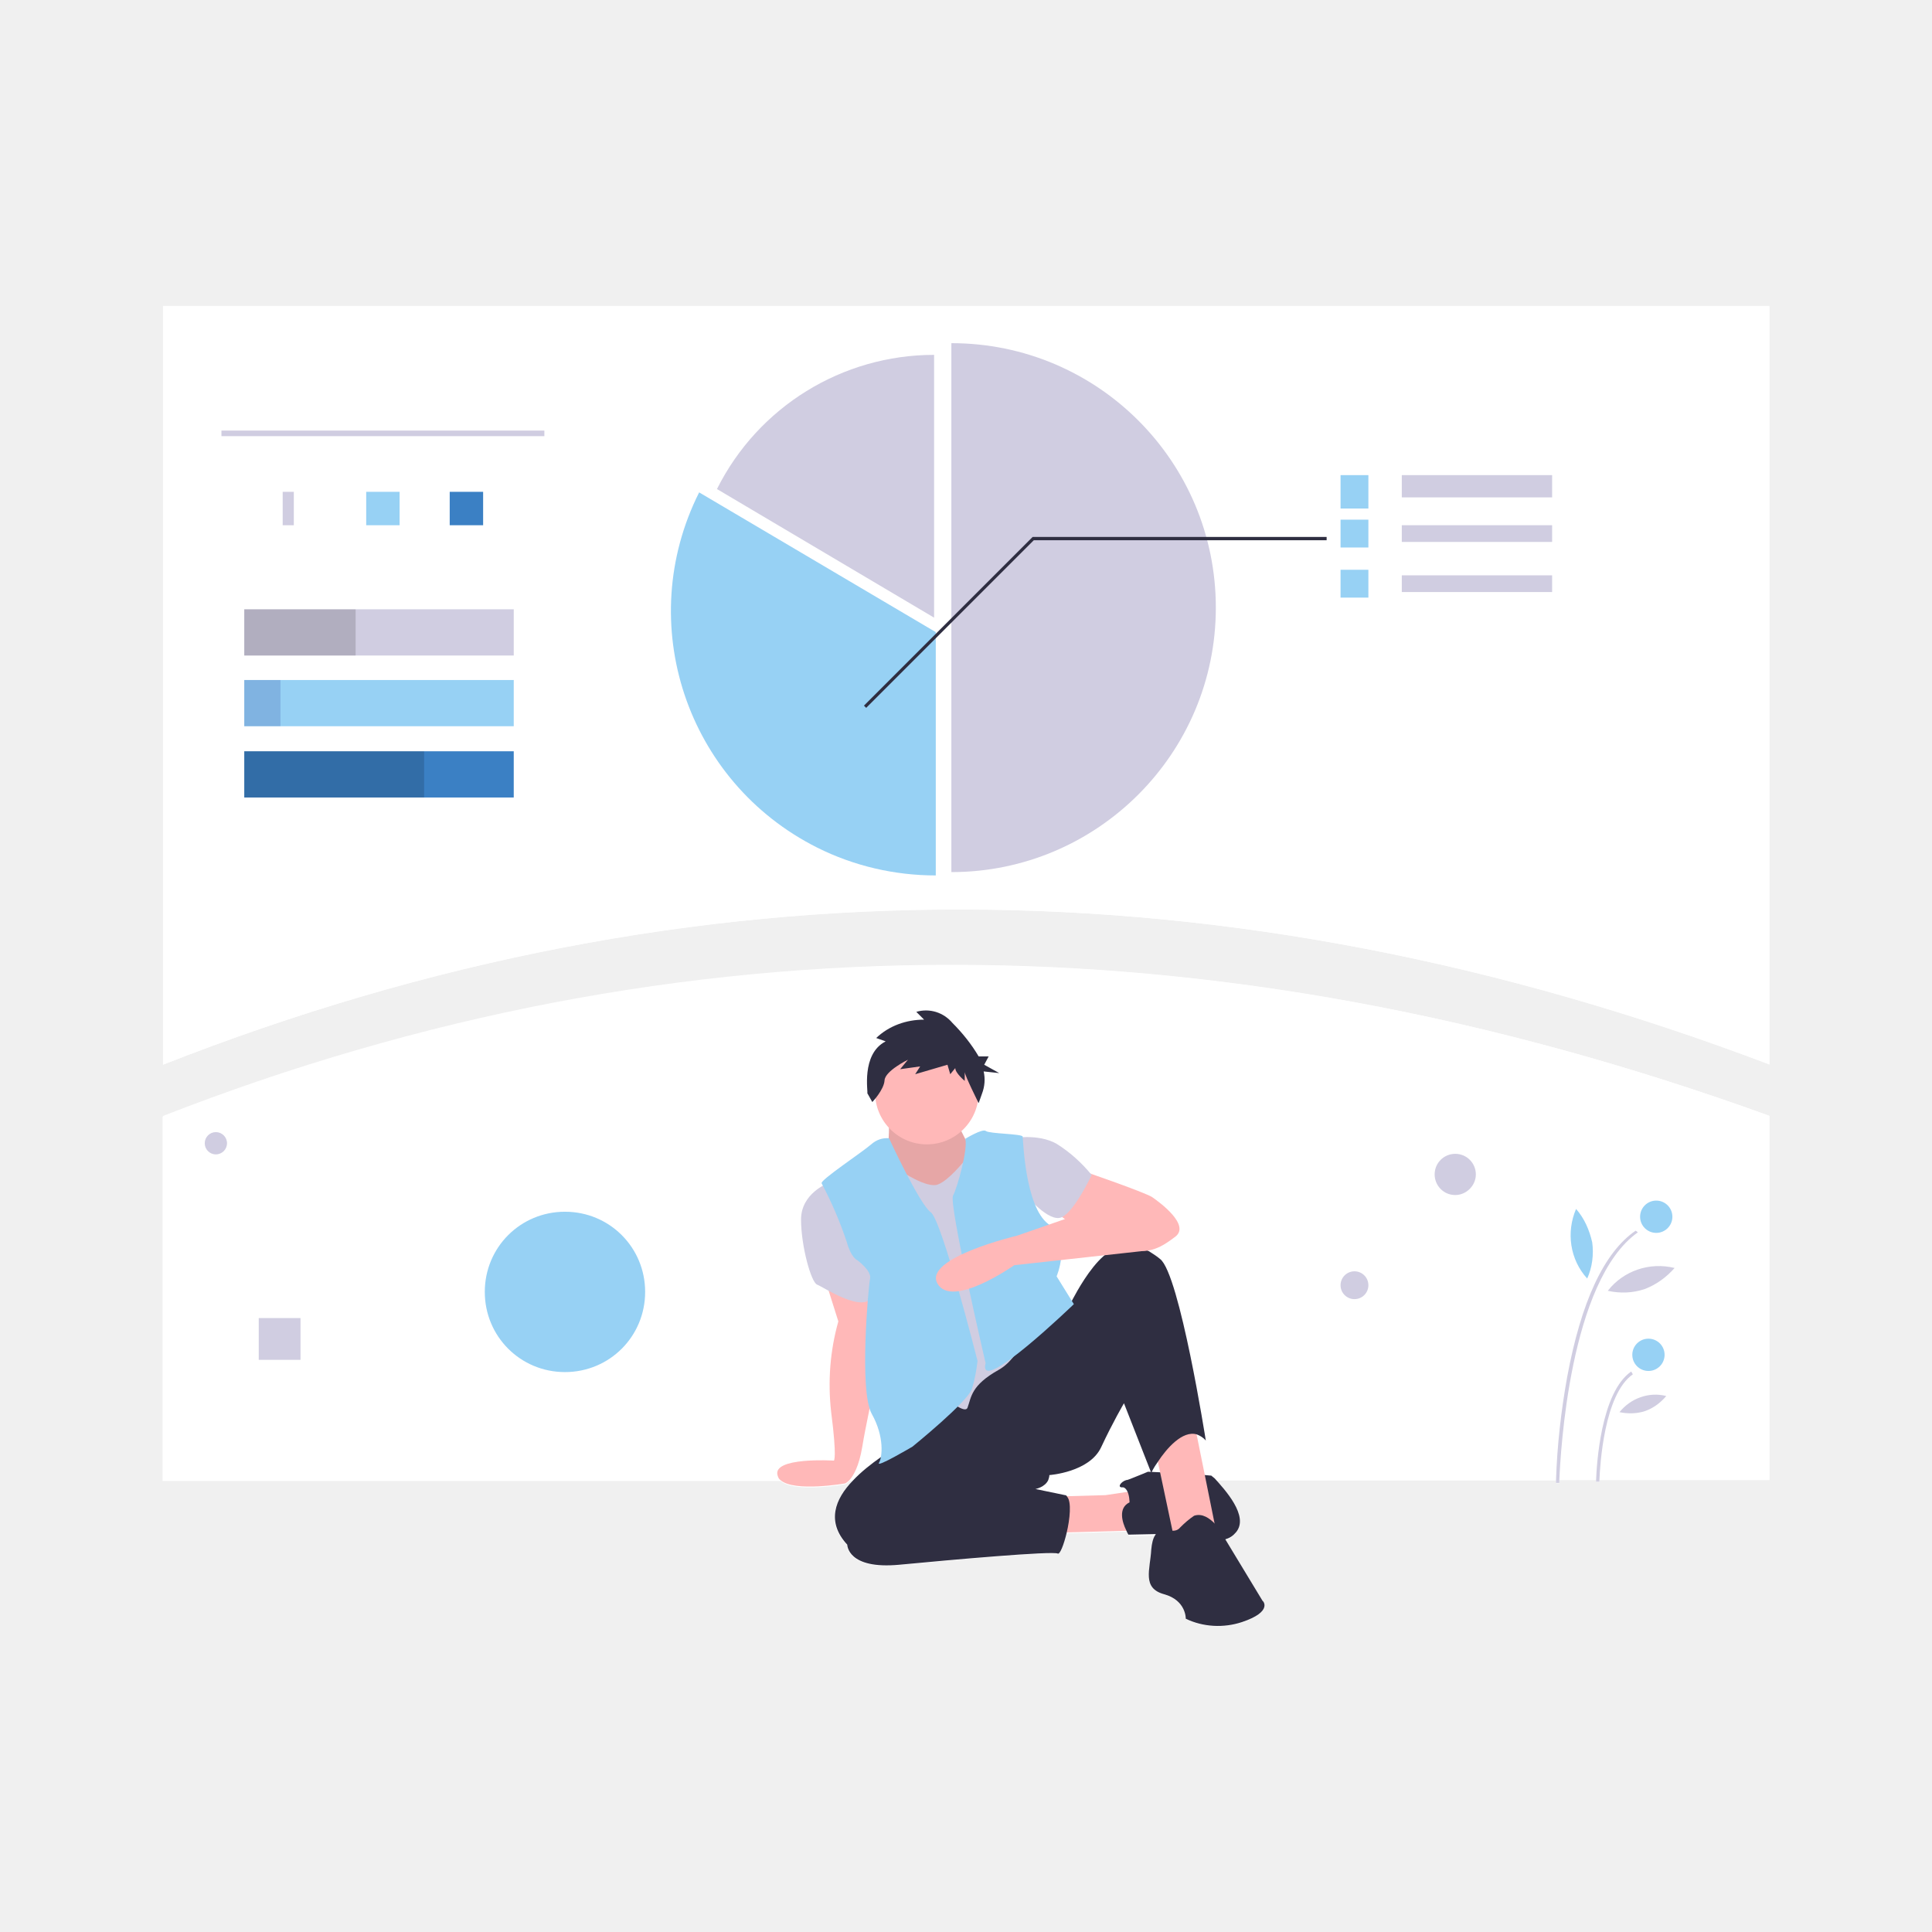
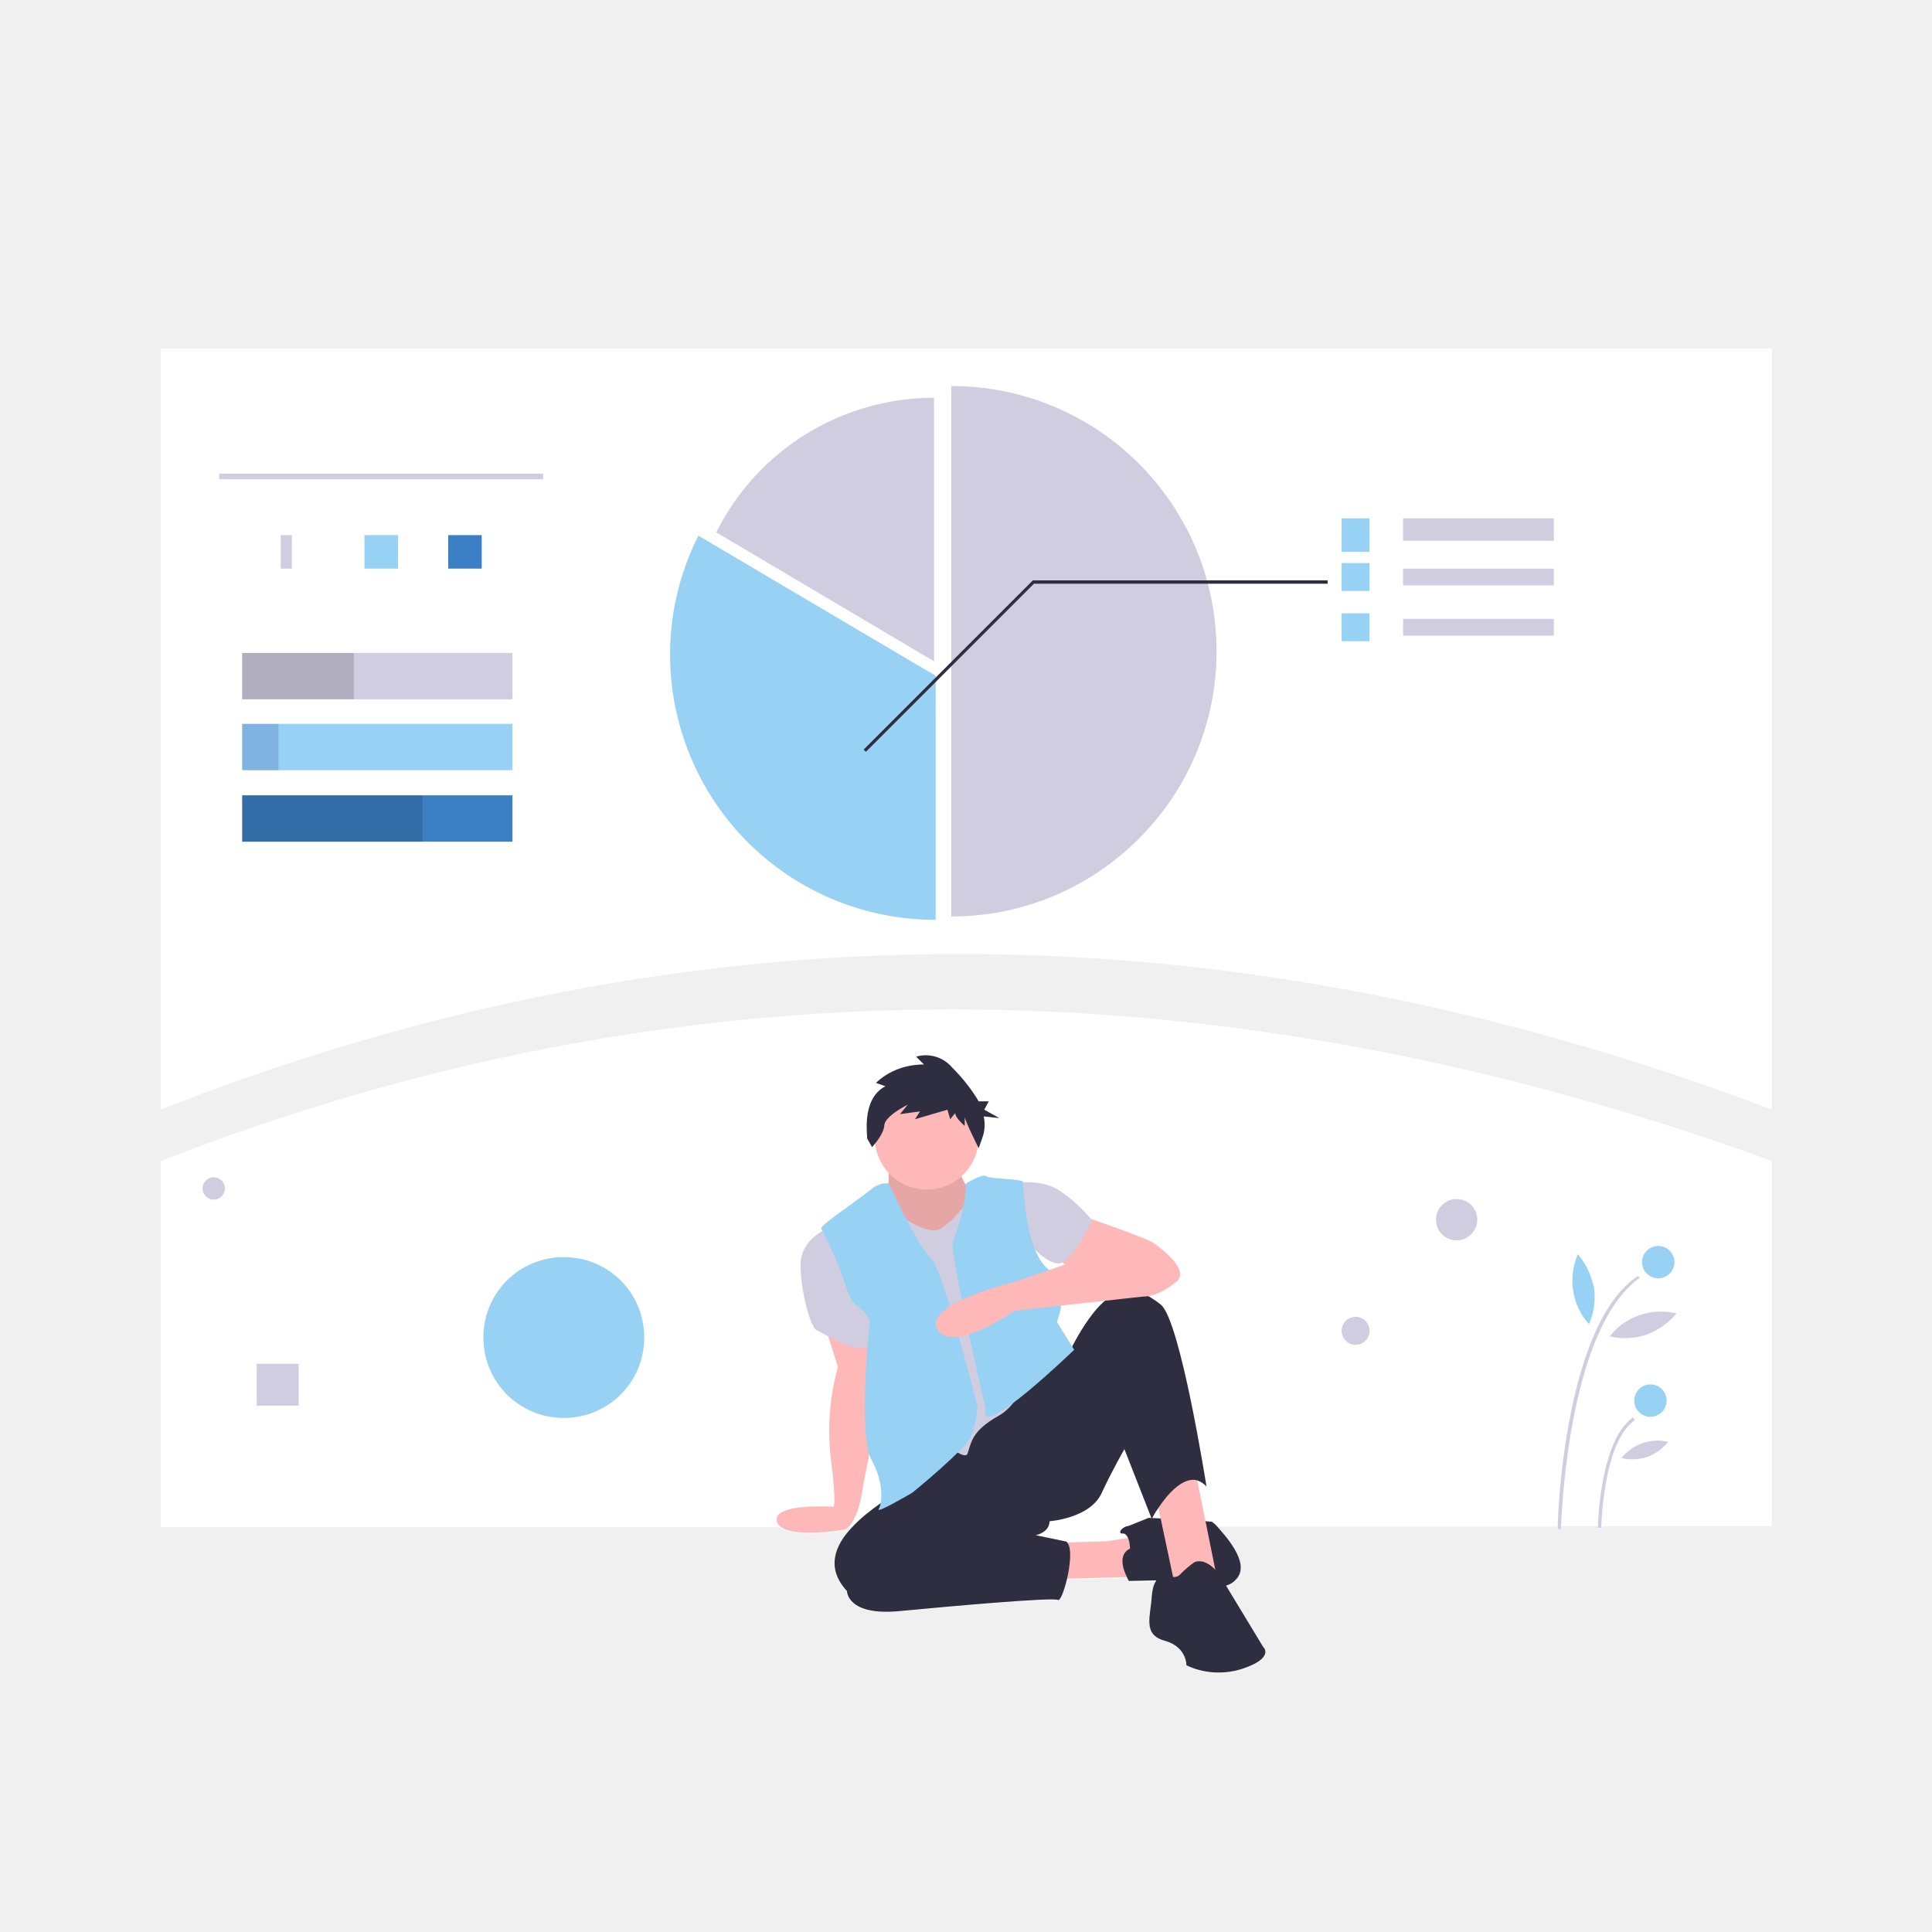
- <svg xmlns="http://www.w3.org/2000/svg" version="1.1" id="Layer_1" x="0px" y="0px" viewBox="0 0 347 347" style="enable-background:new 0 0 347 347;" xml:space="preserve">
+ <svg xmlns="http://www.w3.org/2000/svg" version="1.1" id="Layer_1" x="0px" y="0px" viewBox="0 0 346 346" style="enable-background:new 0 0 346 346;" xml:space="preserve">
  <style type="text/css">
	.st0{fill:none;}
	.st1{fill:#FFFFFF;}
	.st2{fill:#D0CDE1;}
	.st3{fill:#97D1F4;}
	.st4{fill:#3B80C4;}
	.st5{opacity:0.15;enable-background:new    ;}
	.st6{opacity:0.15;fill:#000A74;enable-background:new    ;}
	.st7{fill:#2F2E41;}
	.st8{fill:#FFB8B8;}
	.st9{opacity:0.1;enable-background:new    ;}
+ 	.st10{opacity:0.17;fill:#3B80C4;enable-background:new    ;}
</style>
-   <rect x="-538" y="11.3" class="st0" width="347" height="347" />
  <g id="Artboard_1_1_">
-     <path class="st1" d="M317.8,55v136.2c-96.7-36.7-192.9-37.6-288.5,0V55H317.8z" />
-     <path class="st1" d="M317.8,200.4v65.4h-30.5c0,0.3,0,0.4,0,0.4l-0.6,0c0,0,0-0.2,0-0.4h-6.6c0,0.3,0,0.5,0,0.6l-0.6,0   c0-0.2,0-0.4,0-0.5h-61.4c1.7,1.6,6.3,6.6,3.8,9.5c-0.5,0.6-1.1,1-1.8,1.2l6.6,10.9c0,0,2,2-3.6,3.9c-3.3,1.1-7,0.9-10.1-0.6   c0,0,0.1-3.3-3.9-4.4c-4-1.1-2.5-4.4-2.3-8c0.1-1.1,0.3-2,0.7-2.6l-4.7,0.1c0,0-0.2-0.3-0.4-0.8l-10.9,0.3   c-0.5,2.1-1.2,3.9-1.6,3.7c-0.9-0.5-19,1.1-28.4,2c-9.4,0.9-9.4-3.6-9.4-3.6c-3.8-4.1-2.2-8.2,1-11.5h-0.5   c-0.5,0.5-0.8,0.6-0.8,0.6s-9.1,1.6-11.6-0.6H29.2v-65.4C122,164.3,218.1,164.3,317.8,200.4z" />
+     <path class="st1" d="M317.3,62.5v136.2c-96.7-36.7-192.9-37.6-288.5,0V62.5H317.3z" />
+     <path class="st1" d="M317.3,207.9v65.4h-30.5c0,0.3,0,0.4,0,0.4h-0.6c0,0,0-0.2,0-0.4h-6.6c0,0.3,0,0.5,0,0.6H279   c0-0.2,0-0.4,0-0.5h-61.4c1.7,1.6,6.3,6.6,3.8,9.5c-0.5,0.6-1.1,1-1.8,1.2l6.6,10.9c0,0,2,2-3.6,3.9c-3.3,1.1-7,0.9-10.1-0.6   c0,0,0.1-3.3-3.9-4.4s-2.5-4.4-2.3-8c0.1-1.1,0.3-2,0.7-2.6l-4.7,0.1c0,0-0.2-0.3-0.4-0.8l-10.9,0.3c-0.5,2.1-1.2,3.9-1.6,3.7   c-0.9-0.5-19,1.1-28.4,2c-9.4,0.9-9.4-3.6-9.4-3.6c-3.8-4.1-2.2-8.2,1-11.5h-0.5c-0.5,0.5-0.8,0.6-0.8,0.6s-9.1,1.6-11.6-0.6H28.8   v-65.4C121.5,171.8,217.6,171.8,317.3,207.9z" />
    <g id="Group_8_1_" transform="translate(29.472 54.635)">
-       <path class="st1" d="M288.3,0.3v136.2C191.6,99.9,95.4,99-0.2,136.6V0.3H288.3z" />
-       <polygon id="Rectangle_23_1_" class="st2" points="10.3,10.7 68.3,10.7 68.3,10.7   " />
-       <polygon id="Rectangle_24_1_" class="st2" points="10.3,17.7 68.3,17.7 68.3,17.7   " />
-       <rect id="Rectangle_25_1_" x="10.3" y="22.7" class="st2" width="58" height="1" />
-       <rect id="Rectangle_26_1_" x="21.3" y="33.7" class="st2" width="2" height="6" />
-       <rect id="Rectangle_27_1_" x="36.3" y="33.7" class="st3" width="6" height="6" />
-       <rect id="Rectangle_28_1_" x="51.3" y="33.7" class="st4" width="6" height="6" />
-       <rect id="Rectangle_29_1_" x="14.4" y="54.8" class="st2" width="48.4" height="8.3" />
-       <rect id="Rectangle_30_1_" x="14.4" y="67.5" class="st3" width="48.4" height="8.3" />
-       <rect id="Rectangle_31_1_" x="14.4" y="80.3" class="st4" width="48.4" height="8.3" />
-       <rect id="Rectangle_32_1_" x="14.4" y="54.8" class="st5" width="20" height="8.3" />
-       <rect id="Rectangle_33_1_" x="14.4" y="67.5" class="st6" width="6.5" height="8.3" />
-       <rect id="Rectangle_34_1_" x="14.4" y="80.3" class="st5" width="32.3" height="8.3" />
-       <path id="Path_44_1_" class="st2" d="M141.4,7v95c26.2,0,47.5-21.3,47.5-47.5S167.7,7,141.4,7z" />
-       <path id="Path_45_1_" class="st2" d="M138.3,9.1c-16.5,0-31.6,9.3-39,24.1l39,23.1V9.1z" />
-       <path id="Path_46_1_" class="st3" d="M96.1,33.8c-11.8,23.5-2.3,52,21.2,63.8c6.6,3.3,13.9,5,21.3,5V58.9L96.1,33.8z" />
-       <rect id="Rectangle_35_1_" x="222.3" y="30.7" class="st2" width="27" height="4" />
-       <rect id="Rectangle_36_1_" x="211.3" y="30.7" class="st3" width="5" height="6" />
-       <rect id="Rectangle_37_1_" x="222.3" y="39.7" class="st2" width="27" height="3" />
-       <rect id="Rectangle_38_1_" x="211.3" y="38.7" class="st3" width="5" height="5" />
-       <rect id="Rectangle_39_1_" x="222.3" y="48.7" class="st2" width="27" height="3" />
-       <rect id="Rectangle_40_1_" x="211.3" y="47.7" class="st3" width="5" height="5" />
-       <path id="Path_47_1_" class="st7" d="M126.1,72.5l-0.4-0.4L156,41.8h52.8v0.6h-52.6L126.1,72.5z" />
-       <path class="st1" d="M288.3,145.8v65.4H-0.2v-65.4C92.5,109.6,188.7,109.6,288.3,145.8z" />
-       <path class="st8" d="M128.9,187.6c0,0-1.2,5.4-2.2,10.8c-0.5,2.5-1,4.9-1.3,6.8c-0.6,3.6-1.6,5.2-2.3,6c-0.5,0.5-0.8,0.6-0.8,0.6    s-9.1,1.6-11.6-0.6c-0.3-0.2-0.4-0.5-0.5-0.8c-1.1-3.4,10.1-2.7,10.1-2.7s0.6-0.3-0.5-8.8c-0.6-5.4-0.2-10.9,1.3-16.2l-1.8-5.7    l-0.8-2.4l8.2,2.1v0l0.4,2L128.9,187.6z" />
-       <path id="Path_50_1_" class="st2" d="M119.2,157.9c0,0-4.8,1.8-4.8,6.5s1.8,11.3,2.9,11.7s8.6,5.5,10,1.9    C128.7,174.3,119.2,157.9,119.2,157.9z" />
-       <polygon class="st8" points="176.7,212.7 174.5,220.3 172.9,220.3 162,220.6 155.9,220.8 159.1,214.3 162.1,214.1 169.1,213.9     173.1,213.3   " />
-       <path class="st7" d="M192.5,220.6c-0.5,0.6-1.1,1-1.8,1.2c-1.7,0.7-3.9,0.5-5.7,0.1c-1.9-0.4-3.3-1-3.3-1l-0.5,0l-3.3,0l-4.7,0.1    c0,0-0.2-0.3-0.4-0.8c-0.7-1.4-1.5-4,0.6-5c0,0,0-1.2-0.4-2c-0.2-0.4-0.5-0.7-0.8-0.7c-1.1,0.1-0.4-1,0.6-1.3    c0.2,0,0.4-0.1,0.7-0.2c1.3-0.5,3.2-1.3,3.2-1.3l2.2,0.1l8.1,0.5l1.1,0.1c0,0,0.2,0.2,0.6,0.5C190.4,212.8,195,217.7,192.5,220.6z    " />
-       <path id="Path_53_1_" class="st8" d="M178,205.6l3.6,17l7.5-1.5l-4.3-21.3l-4.5-2.4L178,205.6z" />
-       <path class="st7" d="M187.1,204.1c-0.5-0.6-1.1-0.9-1.6-1.1c-2.6-0.8-5.5,2.6-7,4.9c-0.8,1.1-1.2,2-1.2,2l-4.9-12.5    c0,0-2,3.4-4.1,7.9c-2.1,4.5-9.3,5-9.3,5c0,0.3-0.1,0.6-0.2,0.9c-0.6,1.3-2.3,1.6-2.3,1.6s2.9,0.6,5.3,1.1c0.2,0,0.3,0.1,0.4,0.3    c0.8,0.9,0.5,4-0.1,6.5c-0.5,2.1-1.2,3.9-1.6,3.7c-0.9-0.5-19,1.1-28.4,2c-9.4,0.9-9.4-3.6-9.4-3.6c-3.8-4.1-2.2-8.2,1-11.5    c1.5-1.6,3.3-3,5-4.2c3.2-2.2,6.2-3.5,6.2-3.5l6.9-6l3.3-2.8l3.7-3.2l5.6-4.9l8.5-7.4c0,0,0.1-0.2,0.3-0.6c0.8-1.5,3-5.5,5.5-7.7    c0.2-0.2,0.5-0.4,0.7-0.6c0.6-0.4,1.1-0.8,1.7-1c1.7-0.8,3.3-0.6,5,0.3c0.3,0.1,0.5,0.3,0.8,0.4c0.6,0.4,1.3,0.8,2,1.4    C182.4,174.2,187.1,204.1,187.1,204.1z" />
-       <path class="st7" d="M193.6,236.7c-3.3,1.1-7,0.9-10.1-0.6c0,0,0.1-3.3-3.9-4.4c-4-1.1-2.5-4.4-2.3-8c0.1-1.1,0.3-2,0.7-2.6    c0.8-1.5,1.9-1.8,2-1.4c0.1,0.3,0.5,0.6,1.1,0.6c0.5,0,1-0.1,1.4-0.6c0.8-0.8,1.6-1.5,2.5-2.1c1.5-0.5,2.8,0.5,3.7,1.4    c0.7,0.7,1.1,1.5,1.1,1.5l0.9,1.5l6.6,10.9C197.3,232.8,199.3,234.8,193.6,236.7z" />
-       <path id="Path_56_1_" class="st8" d="M164.2,155.4c0,0,12,4.1,13.3,5s6.9,5,4.1,7.1s-5,3.5-10.4,1.9s-11.4-6.6-11.4-6.6    L164.2,155.4z" />
-       <path id="Path_57_1_" class="st2" d="M152.2,149.8c0,0,4.8-0.9,8.1,1c2.4,1.5,4.5,3.4,6.3,5.6c0,0-3.1,6.6-5.4,7.6s-6.4-4-6.4-4    L152.2,149.8z" />
-       <path id="Path_58_1_" class="st8" d="M130.2,146.2c0,0,0.1,4.9-0.4,5.4s6,15.3,13.2,8.8s1.6-9.1,1.6-9.1s-2.6-4.9-2.5-5.4    s-11.7,0-11.7,0L130.2,146.2z" />
-       <path id="Path_59_1_" class="st9" d="M130.2,146.2c0,0,0.1,4.9-0.4,5.4s6,15.3,13.2,8.8s1.6-9.1,1.6-9.1s-2.6-4.9-2.5-5.4    s-11.7,0-11.7,0L130.2,146.2z" />
-       <path id="Path_60_1_" class="st2" d="M132.2,155.6c0,0,4.8,3.3,6.8,2.5s4.5-4,4.8-4.3s13,25.4,13,25.4s-1.9,9.4-6.9,12.2    s-4.9,4.9-5.6,6.8s-8.7-6-8.7-6l-5.1-21.8v-13.3L132.2,155.6z" />
-       <path id="Path_61_1_" class="st3" d="M130.2,149.8c-1.2-0.1-2.3,0.3-3.2,1.1c-1.6,1.4-9.3,6.5-8.9,7c1.8,3.4,3.3,6.9,4.5,10.5    c0.8,2.9,1.9,3.3,1.9,3.3s2.6,1.9,2.3,3.3s-2,20.2,0.3,24.3c2.3,4.1,1.9,7.8,1.3,8.8c-0.6,1,6-2.9,6-2.9s9.9-8,10.7-10.4    c0.5-1.6,0.8-3.3,1-5c0,0-6.4-25.3-8.4-26.7S130.2,149.8,130.2,149.8z" />
-       <path id="Path_62_1_" class="st3" d="M143.9,149.9c0,0,3.1-1.9,3.7-1.4s6.5,0.5,6.6,1s0.4,12.5,4.6,15.7s1.5,9.4,1.5,9.4l3.1,5    c0,0-17,16.4-15.9,10.8c0.1-0.3,0-0.4,0-0.4s-6.6-28.4-5.8-29.9S144.4,151.7,143.9,149.9z" />
-       <path id="Path_63_1_" class="st8" d="M170.2,161.4l-17,5.9c0,0-16.9,4-14.3,8.6s13.8-3.3,13.8-3.3l22.7-2.5    C175.4,170.1,184.4,162.5,170.2,161.4z" />
-       <circle id="Ellipse_14_1_" class="st8" cx="137" cy="141.6" r="9.3" />
-       <path id="Path_64_1_" class="st7" d="M129.6,132.4l-1.7-0.6c2.3-2.2,5.4-3.3,8.6-3.3l-1.4-1.4c2.4-0.7,4.9,0.1,6.5,2    c1.8,1.8,3.4,3.8,4.7,6h1.8l-0.8,1.5l2.7,1.5l-2.8-0.3c0.3,1.3,0.2,2.7-0.3,4l-0.6,1.7c0,0-2.5-5-2.5-5.6v1.6c0,0-1.7-1.4-1.7-2.3    l-0.9,1.1l-0.5-1.7l-5.8,1.7l0.9-1.4l-3.6,0.5l1.4-1.7c0,0-4.1,2-4.2,3.7s-2.2,3.9-2.2,3.9l-0.9-1.6    C126.5,141.7,125.1,134.7,129.6,132.4z" />
-       <path class="st2" d="M264.7,166.7c-12.3,8.7-13.9,39.8-14.1,44.4c0,0.3,0,0.5,0,0.6l-0.6,0c0-0.2,0-0.4,0-0.5    c0.2-6.2,0.9-12.4,2-18.5c2.5-13.5,6.6-22.4,12.3-26.3L264.7,166.7z" />
-       <path class="st2" d="M263.8,192.2c-5.2,3.6-5.9,16.5-6,18.9c0,0.3,0,0.4,0,0.4l-0.6,0c0,0,0-0.2,0-0.4c0.1-2.5,0.8-15.6,6.3-19.4    L263.8,192.2z" />
-       <circle id="Ellipse_15_1_" class="st3" cx="268" cy="163.9" r="2.9" />
-       <circle id="Ellipse_16_1_" class="st3" cx="266.6" cy="188.7" r="2.9" />
-       <path id="Path_67_1_" class="st3" d="M256.5,168.5c0.3,2.2,0,4.5-0.9,6.5c-3.1-3.4-3.8-8.3-2-12.5    C255.1,164.2,256,166.3,256.5,168.5z" />
-       <path id="Path_68_1_" class="st2" d="M265.9,176.9c-2.1,0.7-4.4,0.8-6.6,0.3c2.8-3.6,7.5-5.2,12-4.1    C269.8,174.8,268,176.1,265.9,176.9z" />
-       <path id="Path_69_1_" class="st2" d="M266,198.8c-1.5,0.5-3.1,0.5-4.6,0.2c2-2.5,5.3-3.7,8.4-2.9    C268.7,197.4,267.4,198.3,266,198.8z" />
-       <path class="st2" d="M231.9,160c-2.1,0-3.7-1.7-3.7-3.7c0-2.1,1.7-3.7,3.7-3.7c2.1,0,3.7,1.7,3.7,3.7S233.9,160,231.9,160    C231.9,160,231.9,160,231.9,160z" />
-       <path class="st2" d="M231.9,153.1c-1.7,0-3.2,1.4-3.2,3.2s1.4,3.2,3.2,3.2s3.2-1.4,3.2-3.2S233.6,153.1,231.9,153.1L231.9,153.1z" />
-       <circle id="Ellipse_17_1_" class="st2" cx="213.8" cy="176.2" r="2.5" />
-       <circle id="Ellipse_18_1_" class="st2" cx="9.3" cy="150.7" r="2" />
-       <rect x="17" y="182.1" class="st2" width="7.5" height="7.5" />
-       <rect x="17.6" y="182.6" class="st2" width="6.3" height="6.3" />
-       <path class="st3" d="M72,163c-8,0-14.4,6.4-14.4,14.4c0,8,6.4,14.4,14.4,14.4c8,0,14.4-6.4,14.4-14.4S80,163,72,163    C72,163,72,163,72,163z" />
-       <polygon class="st3" points="69.6,183.9 63.4,177.7 65.1,176 69.6,180.4 79,171 80.7,172.7   " />
+       <path class="st1" d="M287.8,7.8V144c-96.7-36.7-192.9-37.6-288.5,0V7.8H287.8z" />
+       <rect id="Rectangle_25_1_" x="9.8" y="30.2" class="st2" width="58" height="1" />
+       <rect id="Rectangle_26_1_" x="20.8" y="41.2" class="st2" width="2" height="6" />
+       <rect id="Rectangle_27_1_" x="35.8" y="41.2" class="st3" width="6" height="6" />
+       <rect id="Rectangle_28_1_" x="50.8" y="41.2" class="st4" width="6" height="6" />
+       <rect id="Rectangle_29_1_" x="13.9" y="62.3" class="st2" width="48.4" height="8.3" />
+       <rect id="Rectangle_30_1_" x="13.9" y="75" class="st3" width="48.4" height="8.3" />
+       <rect id="Rectangle_31_1_" x="13.9" y="87.8" class="st4" width="48.4" height="8.3" />
+       <rect id="Rectangle_32_1_" x="13.9" y="62.3" class="st5" width="20" height="8.3" />
+       <rect id="Rectangle_33_1_" x="13.9" y="75" class="st6" width="6.5" height="8.3" />
+       <rect id="Rectangle_34_1_" x="13.9" y="87.8" class="st5" width="32.3" height="8.3" />
+       <path id="Path_44_1_" class="st2" d="M140.9,14.5v95c26.2,0,47.5-21.3,47.5-47.5S167.2,14.5,140.9,14.5z" />
+       <path id="Path_45_1_" class="st2" d="M137.8,16.6c-16.5,0-31.6,9.3-39,24.1l39,23.1V16.6z" />
+       <path id="Path_46_1_" class="st3" d="M95.6,41.3c-11.8,23.5-2.3,52,21.2,63.8c6.6,3.3,13.9,5,21.3,5V66.4L95.6,41.3z" />
+       <rect id="Rectangle_35_1_" x="221.8" y="38.2" class="st2" width="27" height="4" />
+       <rect id="Rectangle_36_1_" x="210.8" y="38.2" class="st3" width="5" height="6" />
+       <rect id="Rectangle_37_1_" x="221.8" y="47.2" class="st2" width="27" height="3" />
+       <rect id="Rectangle_38_1_" x="210.8" y="46.2" class="st3" width="5" height="5" />
+       <rect id="Rectangle_39_1_" x="221.8" y="56.2" class="st2" width="27" height="3" />
+       <rect id="Rectangle_40_1_" x="210.8" y="55.2" class="st3" width="5" height="5" />
+       <path id="Path_47_1_" class="st7" d="M125.6,80l-0.4-0.4l30.3-30.3h52.8v0.6h-52.6L125.6,80z" />
+       <path class="st1" d="M287.8,153.3v65.4H-0.7v-65.4C92,117.1,188.2,117.1,287.8,153.3z" />
+       <path class="st8" d="M128.4,195.1c0,0-1.2,5.4-2.2,10.8c-0.5,2.5-1,4.9-1.3,6.8c-0.6,3.6-1.6,5.2-2.3,6c-0.5,0.5-0.8,0.6-0.8,0.6    s-9.1,1.6-11.6-0.6c-0.3-0.2-0.4-0.5-0.5-0.8c-1.1-3.4,10.1-2.7,10.1-2.7s0.6-0.3-0.5-8.8c-0.6-5.4-0.2-10.9,1.3-16.2l-1.8-5.7    l-0.8-2.4l8.2,2.1l0,0l0.4,2L128.4,195.1z" />
+       <path id="Path_50_1_" class="st2" d="M118.7,165.4c0,0-4.8,1.8-4.8,6.5s1.8,11.3,2.9,11.7s8.6,5.5,10,1.9S118.7,165.4,118.7,165.4    z" />
+       <polygon class="st8" points="176.2,220.2 174,227.8 172.4,227.8 161.5,228.1 155.4,228.3 158.6,221.8 161.6,221.6 168.6,221.4     172.6,220.8   " />
+       <path class="st7" d="M192,228.1c-0.5,0.6-1.1,1-1.8,1.2c-1.7,0.7-3.9,0.5-5.7,0.1c-1.9-0.4-3.3-1-3.3-1h-0.5h-3.3l-4.7,0.1    c0,0-0.2-0.3-0.4-0.8c-0.7-1.4-1.5-4,0.6-5c0,0,0-1.2-0.4-2c-0.2-0.4-0.5-0.7-0.8-0.7c-1.1,0.1-0.4-1,0.6-1.3    c0.2,0,0.4-0.1,0.7-0.2c1.3-0.5,3.2-1.3,3.2-1.3l2.2,0.1l8.1,0.5l1.1,0.1c0,0,0.2,0.2,0.6,0.5C189.9,220.3,194.5,225.2,192,228.1z    " />
+       <path id="Path_53_1_" class="st8" d="M177.5,213.1l3.6,17l7.5-1.5l-4.3-21.3l-4.5-2.4L177.5,213.1z" />
+       <path class="st7" d="M186.6,211.6c-0.5-0.6-1.1-0.9-1.6-1.1c-2.6-0.8-5.5,2.6-7,4.9c-0.8,1.1-1.2,2-1.2,2l-4.9-12.5    c0,0-2,3.4-4.1,7.9s-9.3,5-9.3,5c0,0.3-0.1,0.6-0.2,0.9c-0.6,1.3-2.3,1.6-2.3,1.6s2.9,0.6,5.3,1.1c0.2,0,0.3,0.1,0.4,0.3    c0.8,0.9,0.5,4-0.1,6.5c-0.5,2.1-1.2,3.9-1.6,3.7c-0.9-0.5-19,1.1-28.4,2c-9.4,0.9-9.4-3.6-9.4-3.6c-3.8-4.1-2.2-8.2,1-11.5    c1.5-1.6,3.3-3,5-4.2c3.2-2.2,6.2-3.5,6.2-3.5l6.9-6l3.3-2.8l3.7-3.2l5.6-4.9l8.5-7.4c0,0,0.1-0.2,0.3-0.6c0.8-1.5,3-5.5,5.5-7.7    c0.2-0.2,0.5-0.4,0.7-0.6c0.6-0.4,1.1-0.8,1.7-1c1.7-0.8,3.3-0.6,5,0.3c0.3,0.1,0.5,0.3,0.8,0.4c0.6,0.4,1.3,0.8,2,1.4    C181.9,181.7,186.6,211.6,186.6,211.6z" />
+       <path class="st7" d="M193.1,244.2c-3.3,1.1-7,0.9-10.1-0.6c0,0,0.1-3.3-3.9-4.4c-4-1.1-2.5-4.4-2.3-8c0.1-1.1,0.3-2,0.7-2.6    c0.8-1.5,1.9-1.8,2-1.4c0.1,0.3,0.5,0.6,1.1,0.6c0.5,0,1-0.1,1.4-0.6c0.8-0.8,1.6-1.5,2.5-2.1c1.5-0.5,2.8,0.5,3.7,1.4    c0.7,0.7,1.1,1.5,1.1,1.5l0.9,1.5l6.6,10.9C196.8,240.3,198.8,242.3,193.1,244.2z" />
+       <path id="Path_56_1_" class="st8" d="M163.7,162.9c0,0,12,4.1,13.3,5s6.9,5,4.1,7.1s-5,3.5-10.4,1.9s-11.4-6.6-11.4-6.6    L163.7,162.9z" />
+       <path id="Path_57_1_" class="st2" d="M151.7,157.3c0,0,4.8-0.9,8.1,1c2.4,1.5,4.5,3.4,6.3,5.6c0,0-3.1,6.6-5.4,7.6s-6.4-4-6.4-4    L151.7,157.3z" />
+       <path id="Path_58_1_" class="st8" d="M129.7,153.7c0,0,0.1,4.9-0.4,5.4s6,15.3,13.2,8.8s1.6-9.1,1.6-9.1s-2.6-4.9-2.5-5.4    s-11.7,0-11.7,0L129.7,153.7z" />
+       <path id="Path_59_1_" class="st9" d="M129.7,153.7c0,0,0.1,4.9-0.4,5.4s6,15.3,13.2,8.8s1.6-9.1,1.6-9.1s-2.6-4.9-2.5-5.4    s-11.7,0-11.7,0L129.7,153.7z" />
+       <path id="Path_60_1_" class="st2" d="M131.7,163.1c0,0,4.8,3.3,6.8,2.5s4.5-4,4.8-4.3s13,25.4,13,25.4s-1.9,9.4-6.9,12.2    s-4.9,4.9-5.6,6.8s-8.7-6-8.7-6l-5.1-21.8v-13.3L131.7,163.1z" />
+       <path id="Path_61_1_" class="st3" d="M129.7,157.3c-1.2-0.1-2.3,0.3-3.2,1.1c-1.6,1.4-9.3,6.5-8.9,7c1.8,3.4,3.3,6.9,4.5,10.5    c0.8,2.9,1.9,3.3,1.9,3.3s2.6,1.9,2.3,3.3s-2,20.2,0.3,24.3s1.9,7.8,1.3,8.8s6-2.9,6-2.9s9.9-8,10.7-10.4c0.5-1.6,0.8-3.3,1-5    c0,0-6.4-25.3-8.4-26.7S129.7,157.3,129.7,157.3z" />
+       <path id="Path_62_1_" class="st3" d="M143.4,157.4c0,0,3.1-1.9,3.7-1.4s6.5,0.5,6.6,1s0.4,12.5,4.6,15.7s1.5,9.4,1.5,9.4l3.1,5    c0,0-17,16.4-15.9,10.8c0.1-0.3,0-0.4,0-0.4s-6.6-28.4-5.8-29.9S143.9,159.2,143.4,157.4z" />
+       <path id="Path_63_1_" class="st8" d="M169.7,168.9l-17,5.9c0,0-16.9,4-14.3,8.6s13.8-3.3,13.8-3.3l22.7-2.5    C174.9,177.6,183.9,170,169.7,168.9z" />
+       <circle id="Ellipse_14_1_" class="st8" cx="136.5" cy="149.1" r="9.3" />
+       <path id="Path_64_1_" class="st7" d="M129.1,139.9l-1.7-0.6c2.3-2.2,5.4-3.3,8.6-3.3l-1.4-1.4c2.4-0.7,4.9,0.1,6.5,2    c1.8,1.8,3.4,3.8,4.7,6h1.8l-0.8,1.5l2.7,1.5l-2.8-0.3c0.3,1.3,0.2,2.7-0.3,4l-0.6,1.7c0,0-2.5-5-2.5-5.6v1.6c0,0-1.7-1.4-1.7-2.3    l-0.9,1.1l-0.5-1.7l-5.8,1.7l0.9-1.4l-3.6,0.5l1.4-1.7c0,0-4.1,2-4.2,3.7s-2.2,3.9-2.2,3.9l-0.9-1.6    C126,149.2,124.6,142.2,129.1,139.9z" />
+       <path class="st2" d="M264.2,174.2c-12.3,8.7-13.9,39.8-14.1,44.4c0,0.3,0,0.5,0,0.6h-0.6c0-0.2,0-0.4,0-0.5    c0.2-6.2,0.9-12.4,2-18.5c2.5-13.5,6.6-22.4,12.3-26.3L264.2,174.2z" />
+       <path class="st2" d="M263.3,199.7c-5.2,3.6-5.9,16.5-6,18.9c0,0.3,0,0.4,0,0.4h-0.6c0,0,0-0.2,0-0.4c0.1-2.5,0.8-15.6,6.3-19.4    L263.3,199.7z" />
+       <circle id="Ellipse_15_1_" class="st3" cx="267.5" cy="171.4" r="2.9" />
+       <circle id="Ellipse_16_1_" class="st3" cx="266.1" cy="196.2" r="2.9" />
+       <path id="Path_67_1_" class="st3" d="M256,176c0.3,2.2,0,4.5-0.9,6.5c-3.1-3.4-3.8-8.3-2-12.5C254.6,171.7,255.5,173.8,256,176z" />
+       <path id="Path_68_1_" class="st2" d="M265.4,184.4c-2.1,0.7-4.4,0.8-6.6,0.3c2.8-3.6,7.5-5.2,12-4.1    C269.3,182.3,267.5,183.6,265.4,184.4z" />
+       <path id="Path_69_1_" class="st2" d="M265.5,206.3c-1.5,0.5-3.1,0.5-4.6,0.2c2-2.5,5.3-3.7,8.4-2.9    C268.2,204.9,266.9,205.8,265.5,206.3z" />
+       <path class="st2" d="M231.4,167.5c-2.1,0-3.7-1.7-3.7-3.7c0-2.1,1.7-3.7,3.7-3.7c2.1,0,3.7,1.7,3.7,3.7S233.4,167.5,231.4,167.5    L231.4,167.5z" />
+       <path class="st2" d="M231.4,160.6c-1.7,0-3.2,1.4-3.2,3.2s1.4,3.2,3.2,3.2s3.2-1.4,3.2-3.2S233.1,160.6,231.4,160.6L231.4,160.6z" />
+       <circle id="Ellipse_17_1_" class="st2" cx="213.3" cy="183.7" r="2.5" />
+       <circle id="Ellipse_18_1_" class="st2" cx="8.8" cy="158.2" r="2" />
+       <rect x="16.5" y="189.6" class="st2" width="7.5" height="7.5" />
+       <rect x="17.1" y="190.1" class="st2" width="6.3" height="6.3" />
+       <path class="st3" d="M71.5,170.5c-8,0-14.4,6.4-14.4,14.4s6.4,14.4,14.4,14.4s14.4-6.4,14.4-14.4S79.5,170.5,71.5,170.5    L71.5,170.5z" />
+       <polygon class="st3" points="69.1,191.4 62.9,185.2 64.6,183.5 69.1,187.9 78.5,178.5 80.2,180.2   " />
    </g>
  </g>
</svg>
